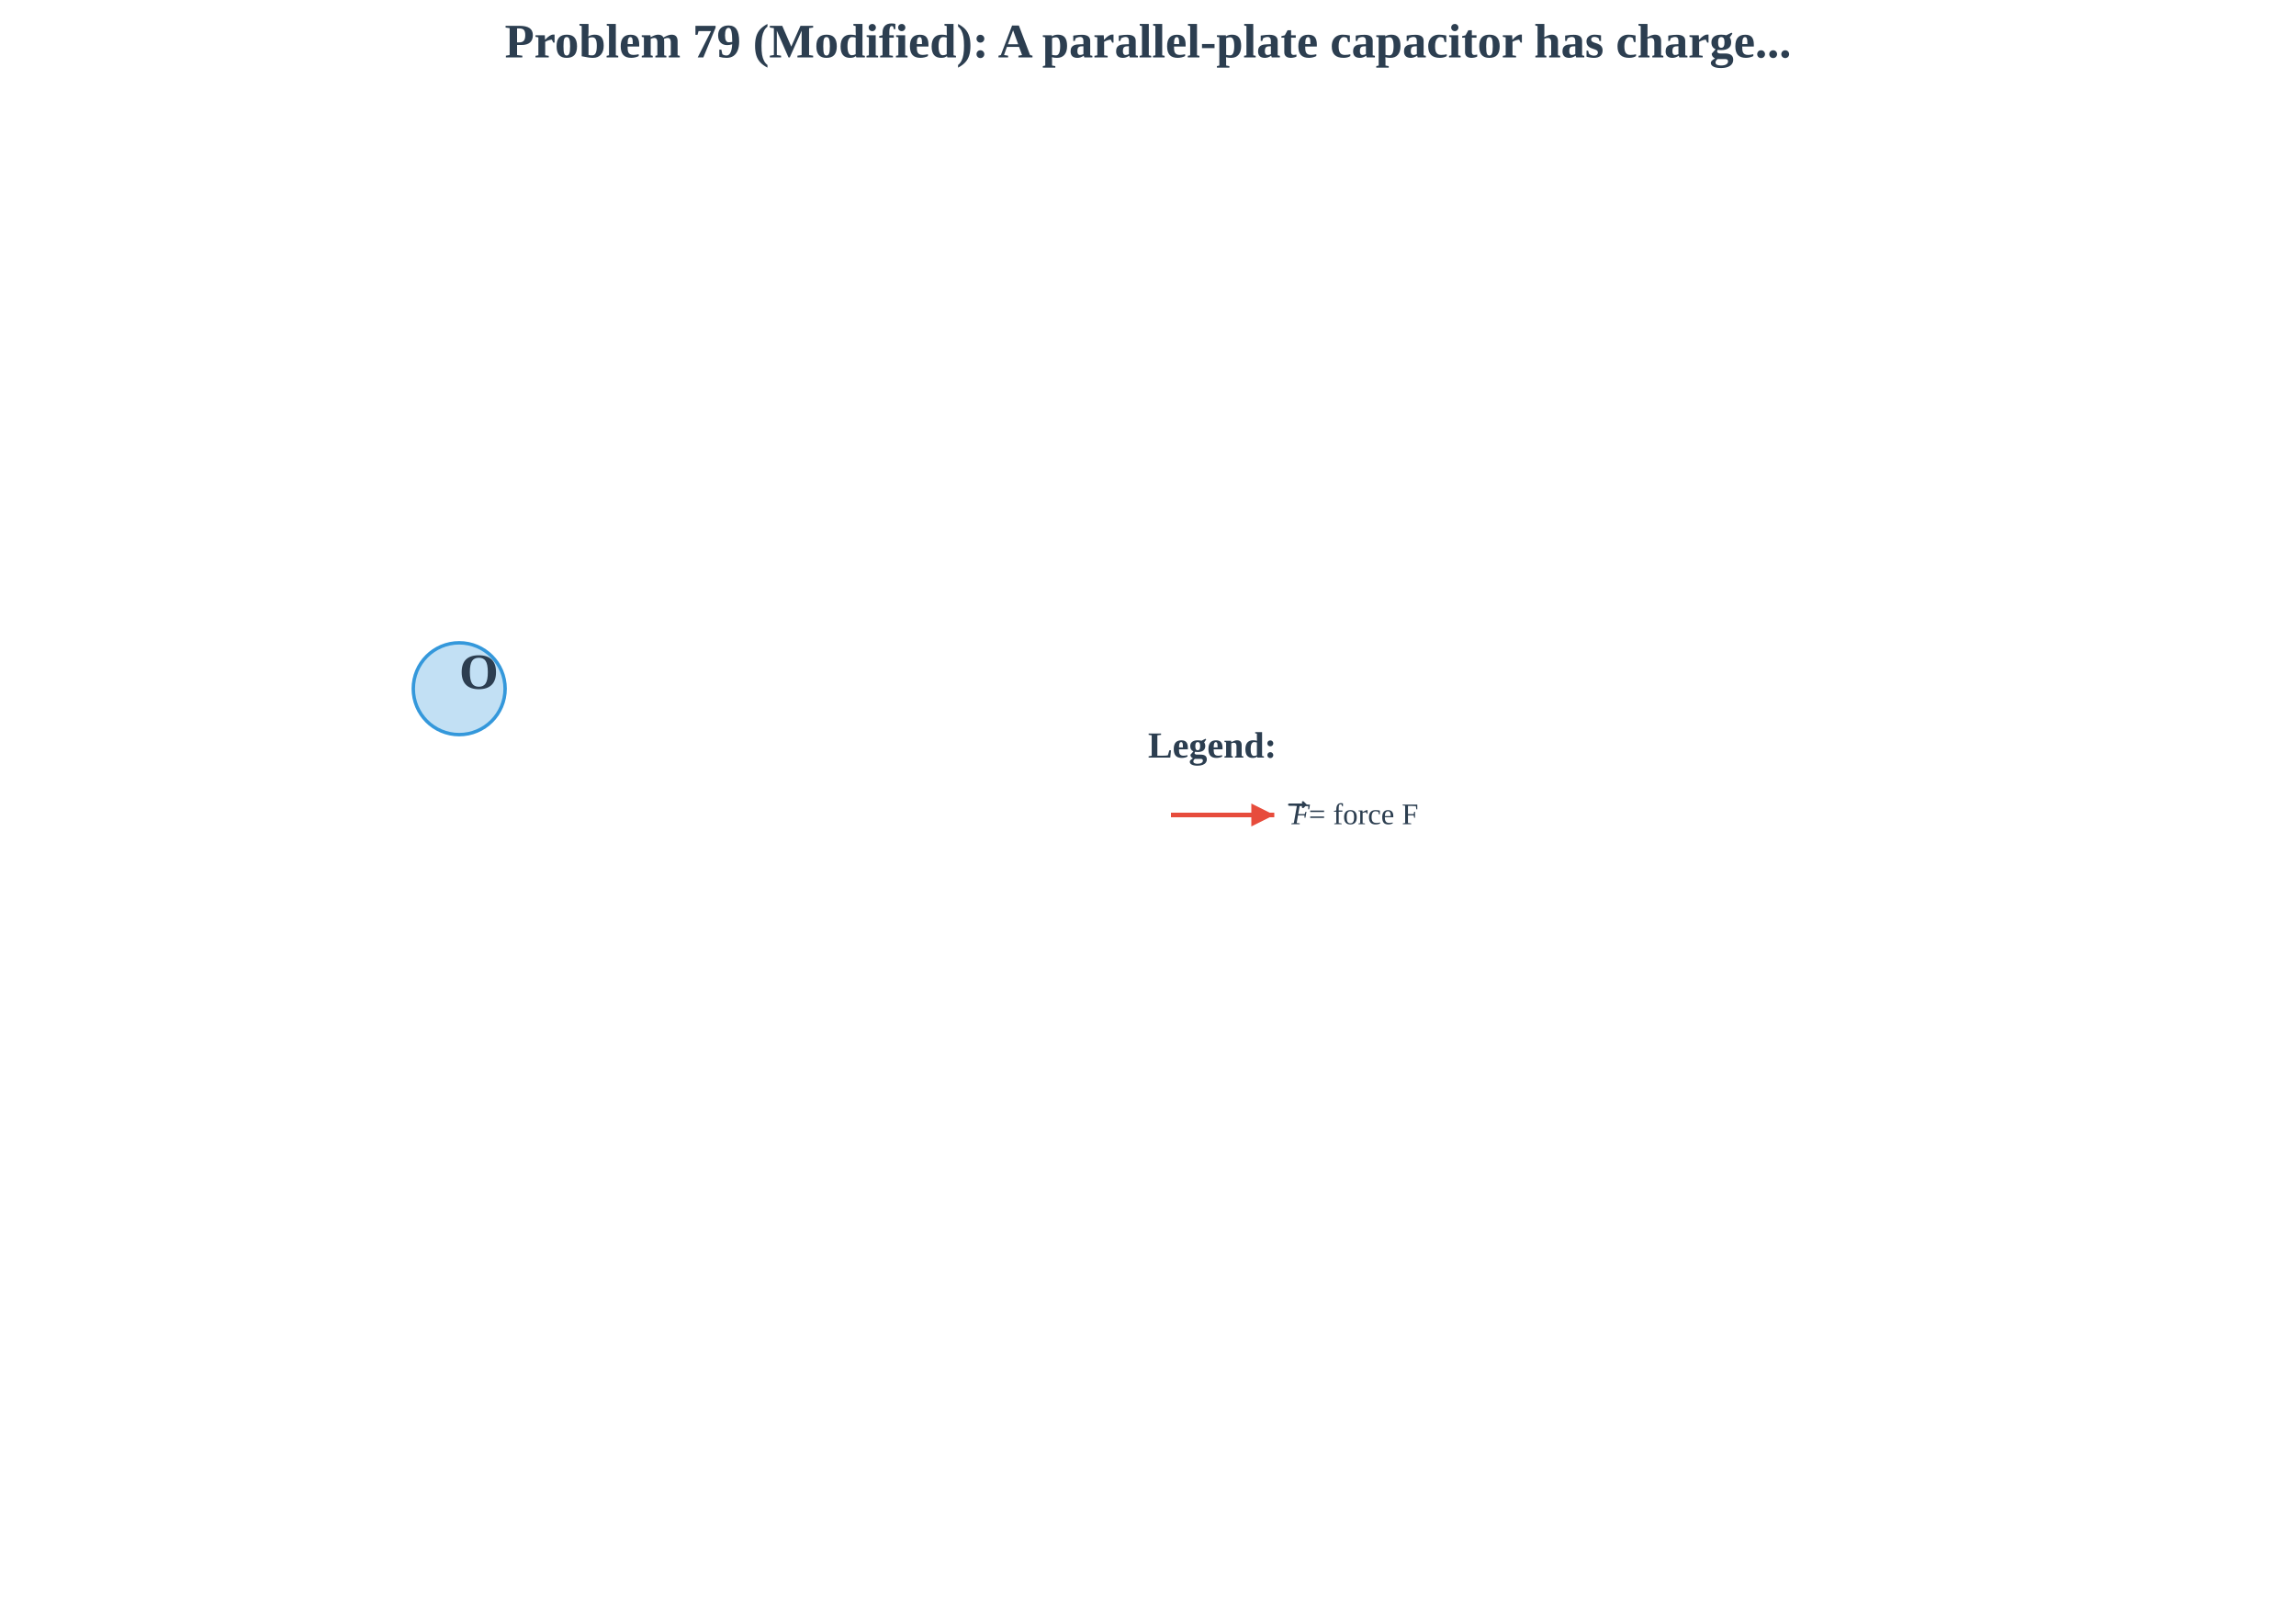
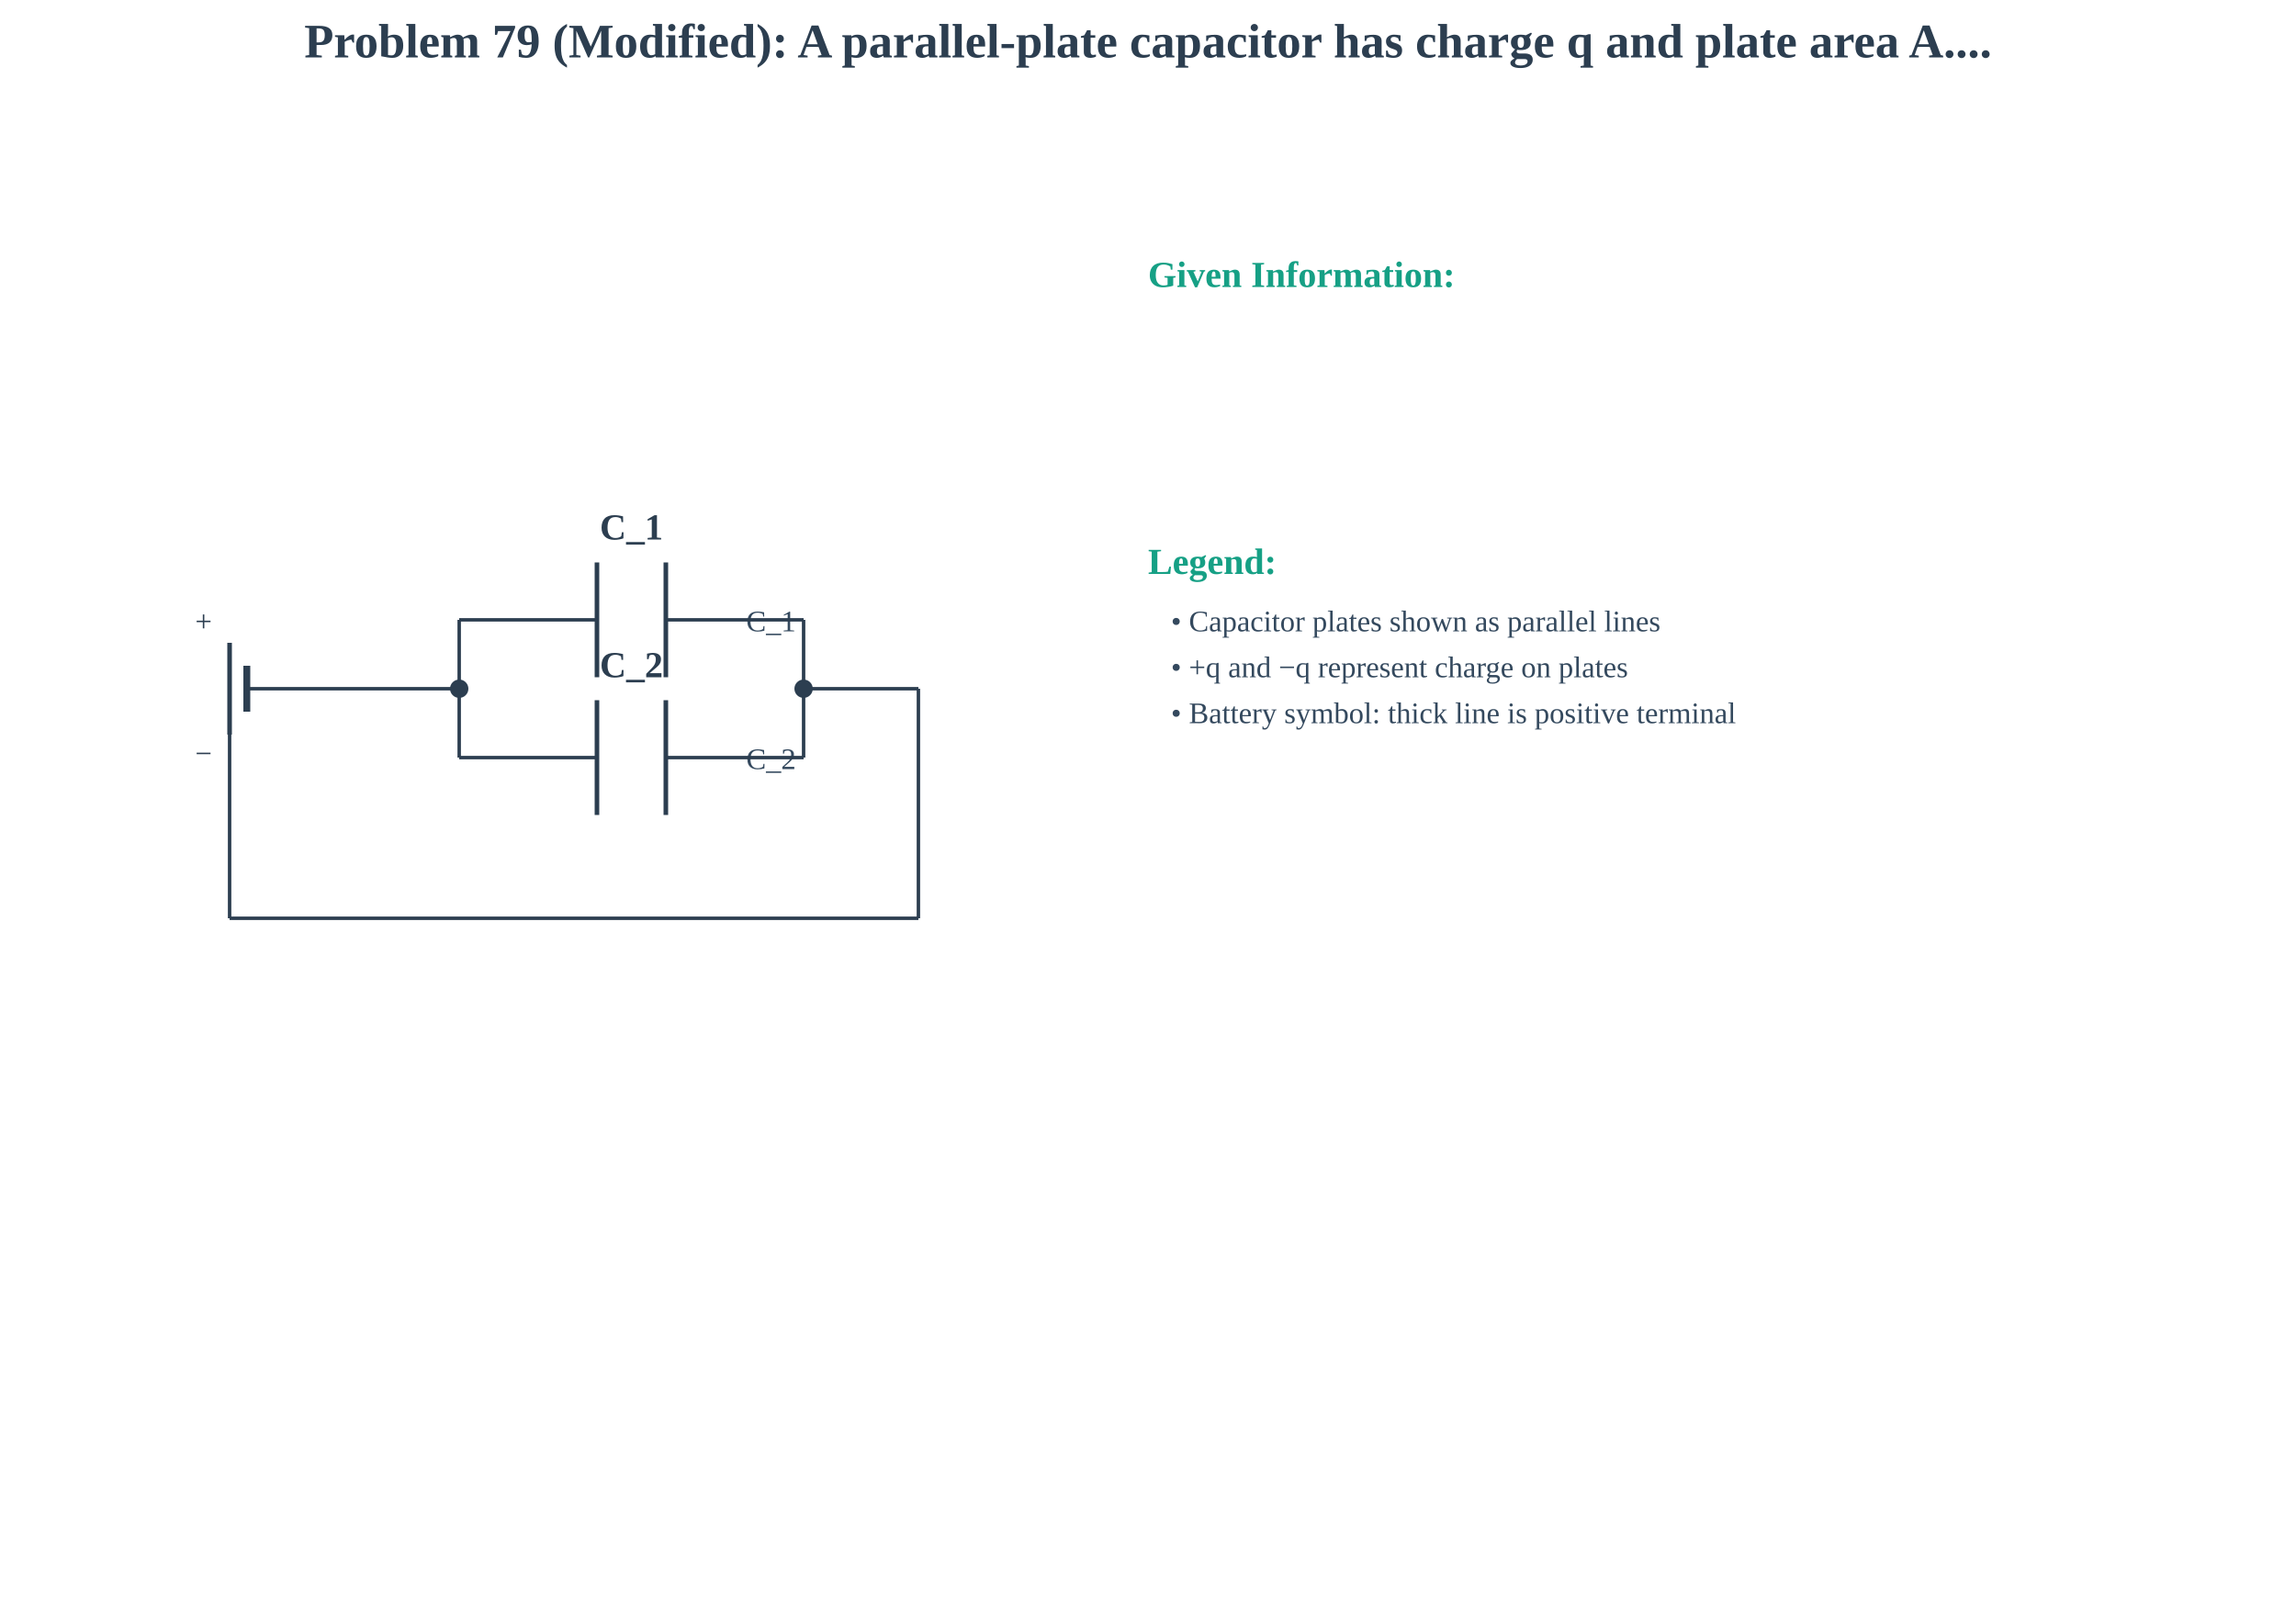
<svg xmlns="http://www.w3.org/2000/svg" viewBox="0 0 2000 1400">
  <rect width="2000" height="1400" fill="#ffffff" />
  <defs>
    <marker id="arrowRed" markerWidth="5" markerHeight="5" refX="5" refY="2.5" orient="auto">
      <path d="M 0 0 L 5 2.5 L 0 5 z" fill="#e74c3c" />
    </marker>
    <marker id="arrowBlue" markerWidth="5" markerHeight="5" refX="5" refY="2.5" orient="auto">
      <path d="M 0 0 L 5 2.5 L 0 5 z" fill="#3498db" />
    </marker>
    <marker id="arrowGreen" markerWidth="5" markerHeight="5" refX="5" refY="2.5" orient="auto">
      <path d="M 0 0 L 5 2.5 L 0 5 z" fill="#27ae60" />
    </marker>
    <marker id="arrowPurple" markerWidth="5" markerHeight="5" refX="5" refY="2.5" orient="auto">
      <path d="M 0 0 L 5 2.5 L 0 5 z" fill="#9b59b6" />
    </marker>
    <marker id="arrowOrange" markerWidth="5" markerHeight="5" refX="5" refY="2.5" orient="auto">
      <path d="M 0 0 L 5 2.5 L 0 5 z" fill="#e67e22" />
    </marker>
  </defs>
-   <text x="1000.0" y="50" text-anchor="middle" font-size="42" font-weight="bold" fill="#2c3e50">Problem 79 (Modified): A parallel-plate capacitor has charge...</text>
+   <text x="1000" y="50" text-anchor="middle" font-size="42" font-weight="bold" fill="#2c3e50">Problem 79 (Modified): A parallel-plate capacitor has charge q and plate area A....</text>
  <g id="main-diagram">
-     <circle cx="400" cy="600" r="40" fill="#3498db" fill-opacity="0.3" stroke="#3498db" stroke-width="3" />
-     <text x="400" y="600" font-size="44" font-weight="bold" fill="#2c3e50">O</text>
+     <line x1="200" y1="560" x2="200" y2="640" stroke="#2c3e50" stroke-width="4" />
+     <line x1="215" y1="580" x2="215" y2="620" stroke="#2c3e50" stroke-width="6" />
+     <text x="170" y="550" font-size="26" fill="#2c3e50">+</text>
+     <text x="170" y="665" font-size="26" fill="#2c3e50">−</text>
+     <circle cx="400" cy="600" r="8" fill="#2c3e50" />
+     <circle cx="700" cy="600" r="8" fill="#2c3e50" />
+     <line x1="520" y1="490" x2="520" y2="590" stroke="#2c3e50" stroke-width="4" />
+     <line x1="580" y1="490" x2="580" y2="590" stroke="#2c3e50" stroke-width="4" />
+     <text x="550" y="470" text-anchor="middle" font-size="32" font-weight="bold" fill="#2c3e50">C_1</text>
+     <text x="650" y="550" text-anchor="start" font-size="26" fill="#34495e">C_1</text>
+     <line x1="400" y1="600" x2="400" y2="540" stroke="#2c3e50" stroke-width="3" />
+     <line x1="400" y1="540" x2="520" y2="540" stroke="#2c3e50" stroke-width="3" />
+     <line x1="580" y1="540" x2="700" y2="540" stroke="#2c3e50" stroke-width="3" />
+     <line x1="700" y1="540" x2="700" y2="600" stroke="#2c3e50" stroke-width="3" />
+     <line x1="520" y1="610" x2="520" y2="710" stroke="#2c3e50" stroke-width="4" />
+     <line x1="580" y1="610" x2="580" y2="710" stroke="#2c3e50" stroke-width="4" />
+     <text x="550" y="590" text-anchor="middle" font-size="32" font-weight="bold" fill="#2c3e50">C_2</text>
+     <text x="650" y="670" text-anchor="start" font-size="26" fill="#34495e">C_2</text>
+     <line x1="400" y1="600" x2="400" y2="660" stroke="#2c3e50" stroke-width="3" />
+     <line x1="400" y1="660" x2="520" y2="660" stroke="#2c3e50" stroke-width="3" />
+     <line x1="580" y1="660" x2="700" y2="660" stroke="#2c3e50" stroke-width="3" />
+     <line x1="700" y1="660" x2="700" y2="600" stroke="#2c3e50" stroke-width="3" />
+     <line x1="215" y1="600" x2="400" y2="600" stroke="#2c3e50" stroke-width="3" />
+     <line x1="700" y1="600" x2="800" y2="600" stroke="#2c3e50" stroke-width="3" />
+     <line x1="800" y1="600" x2="800" y2="800" stroke="#2c3e50" stroke-width="3" />
+     <line x1="800" y1="800" x2="200" y2="800" stroke="#2c3e50" stroke-width="3" />
+     <line x1="200" y1="800" x2="200" y2="640" stroke="#2c3e50" stroke-width="3" />
+   </g>
+   <g id="given-info">
+     <text x="1000" y="250" font-size="32" font-weight="bold" fill="#16a085">Given Information:</text>
  </g>
  <g id="legend">
-     <text x="1000" y="660" font-size="32" font-weight="bold" fill="#2c3e50">Legend:</text>
-     <line x1="1020" y1="710" x2="1110" y2="710" stroke="#e74c3c" stroke-width="4" marker-end="url(#arrowRed)" />
-     <text x="1125" y="718" font-size="26" font-style="italic" fill="#2c3e50">F</text>
-     <path d="M 1123 701 L 1137 701 L 1135 699 M 1137 701 L 1135 703" stroke="#2c3e50" stroke-width="2" fill="none" stroke-linecap="round" />
-     <text x="1140" y="718" font-size="26" fill="#2c3e50"> = force F</text>
+     <text x="1000" y="500" font-size="32" font-weight="bold" fill="#16a085">Legend:</text>
+     <text x="1020" y="550" font-size="26" fill="#34495e">• Capacitor plates shown as parallel lines</text>
+     <text x="1020" y="590" font-size="26" fill="#34495e">• +q and −q represent charge on plates</text>
+     <text x="1020" y="630" font-size="26" fill="#34495e">• Battery symbol: thick line is positive terminal</text>
  </g>
</svg>
